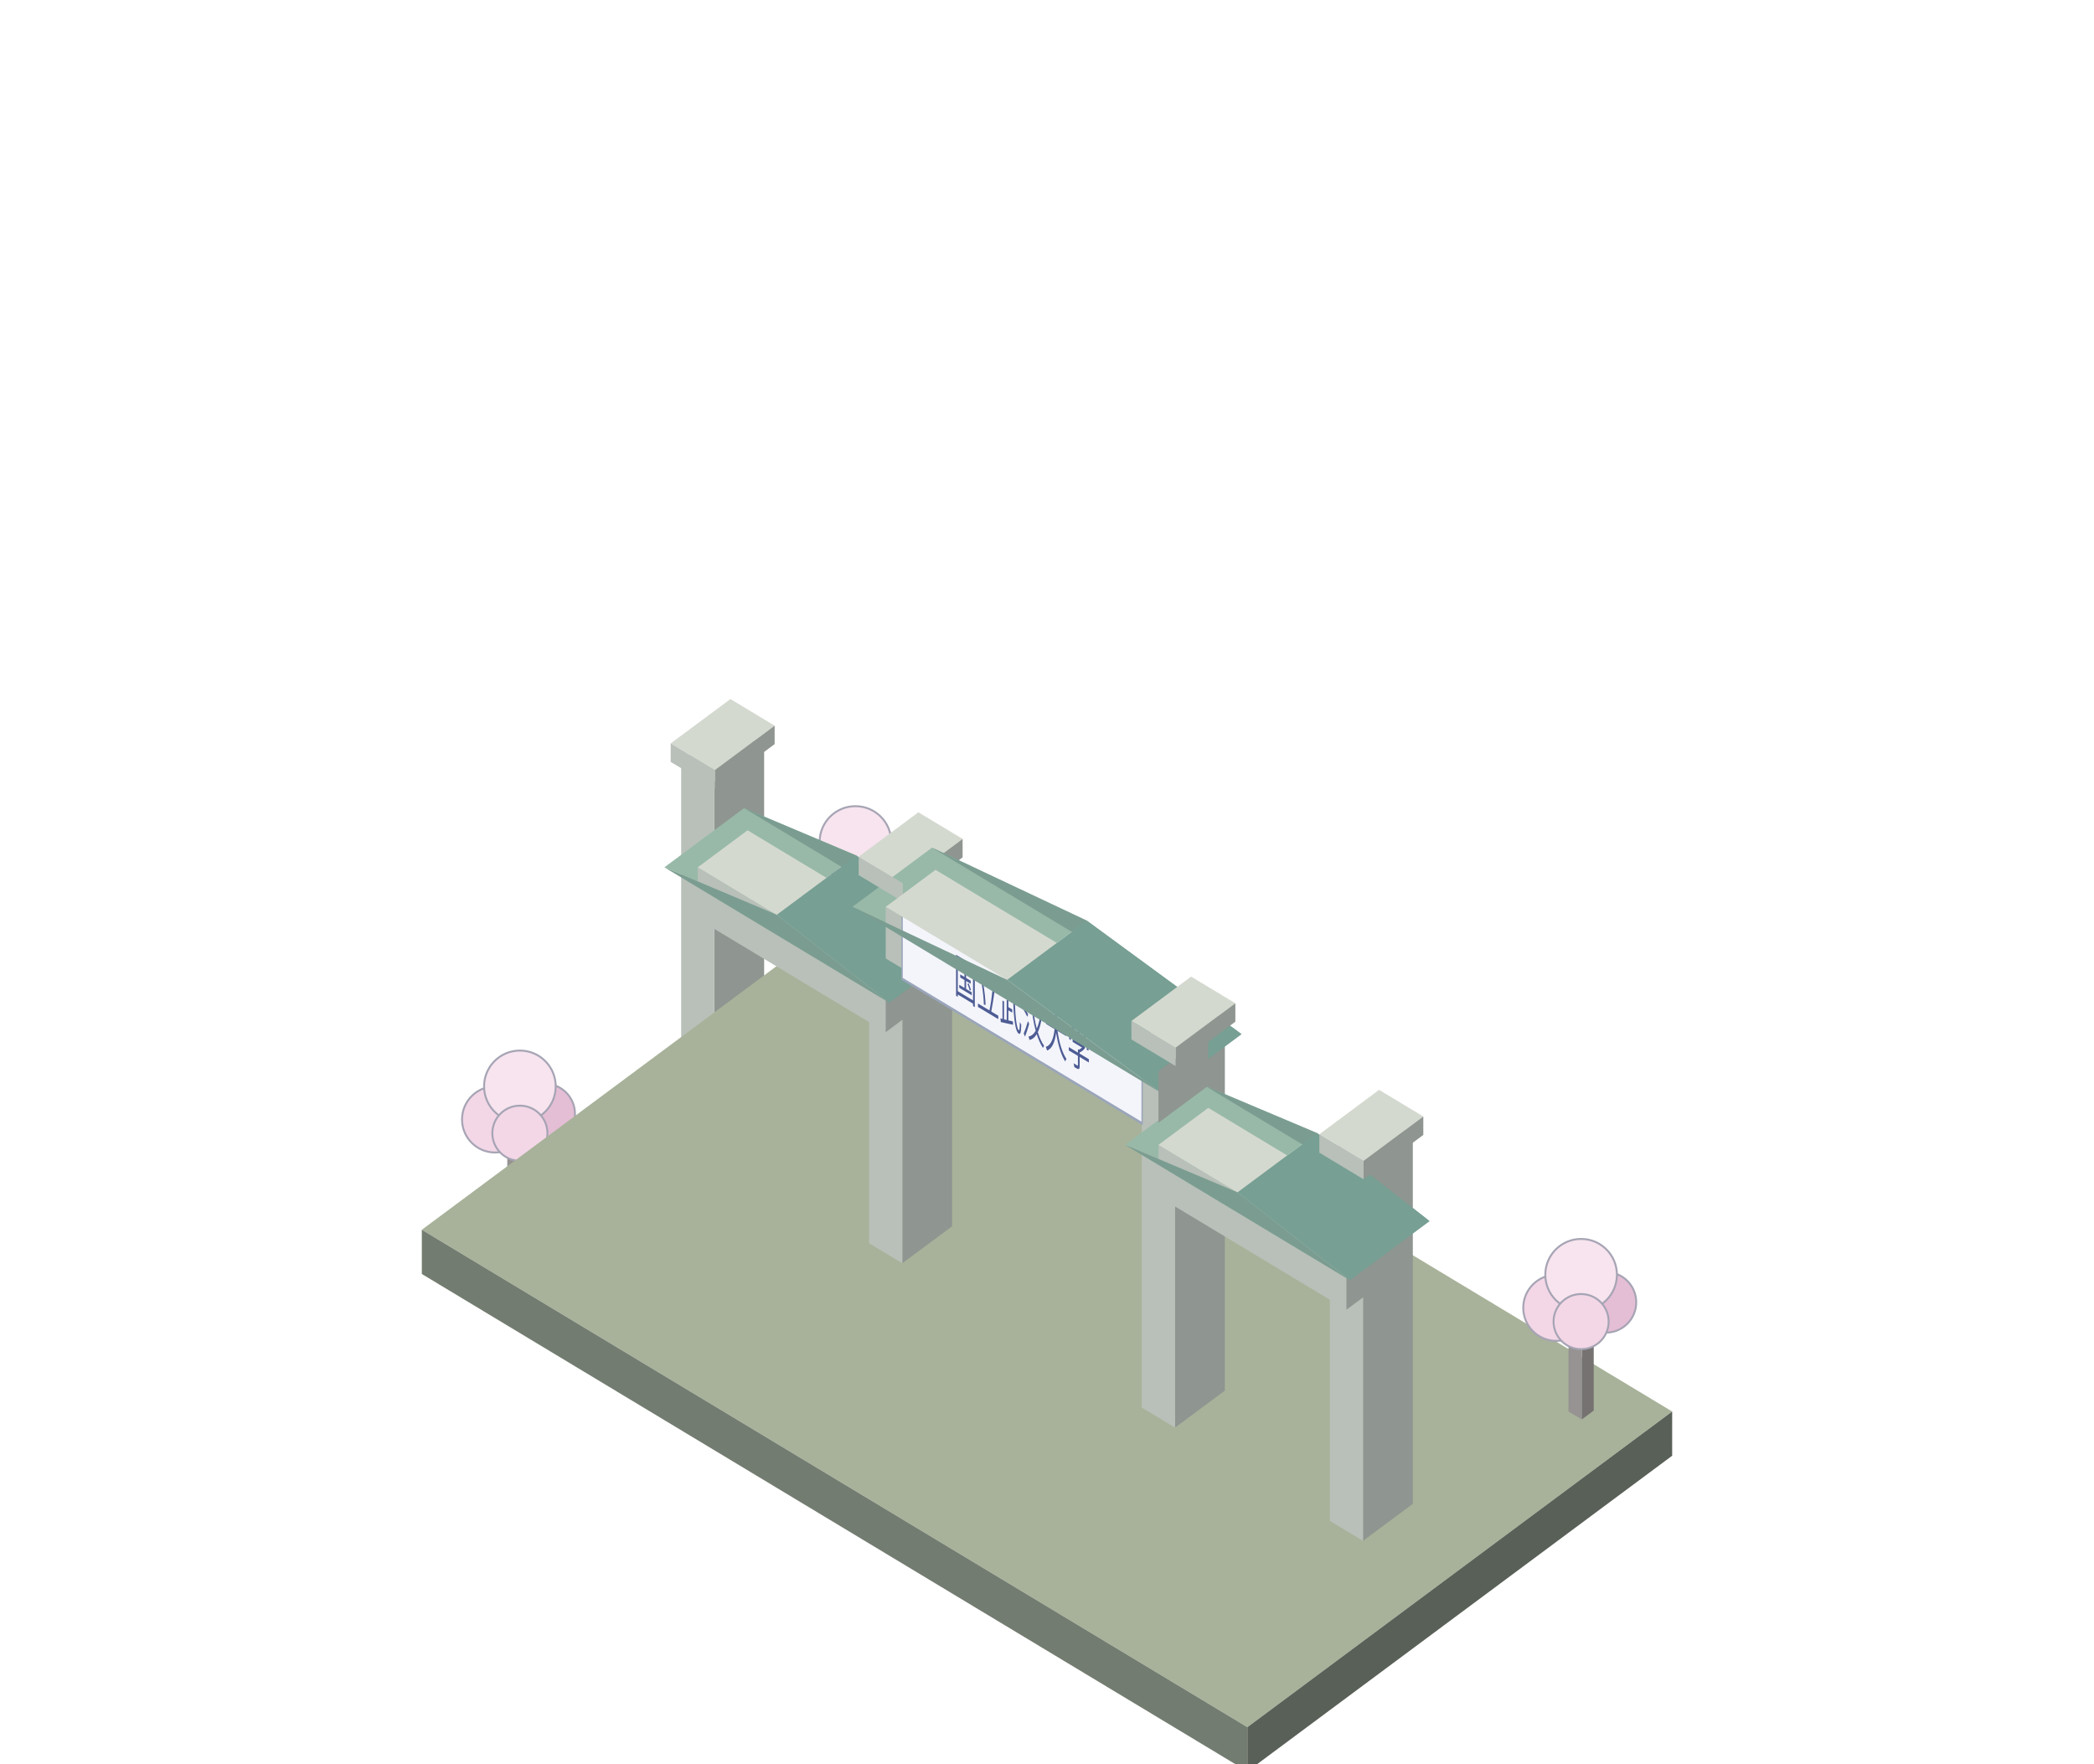
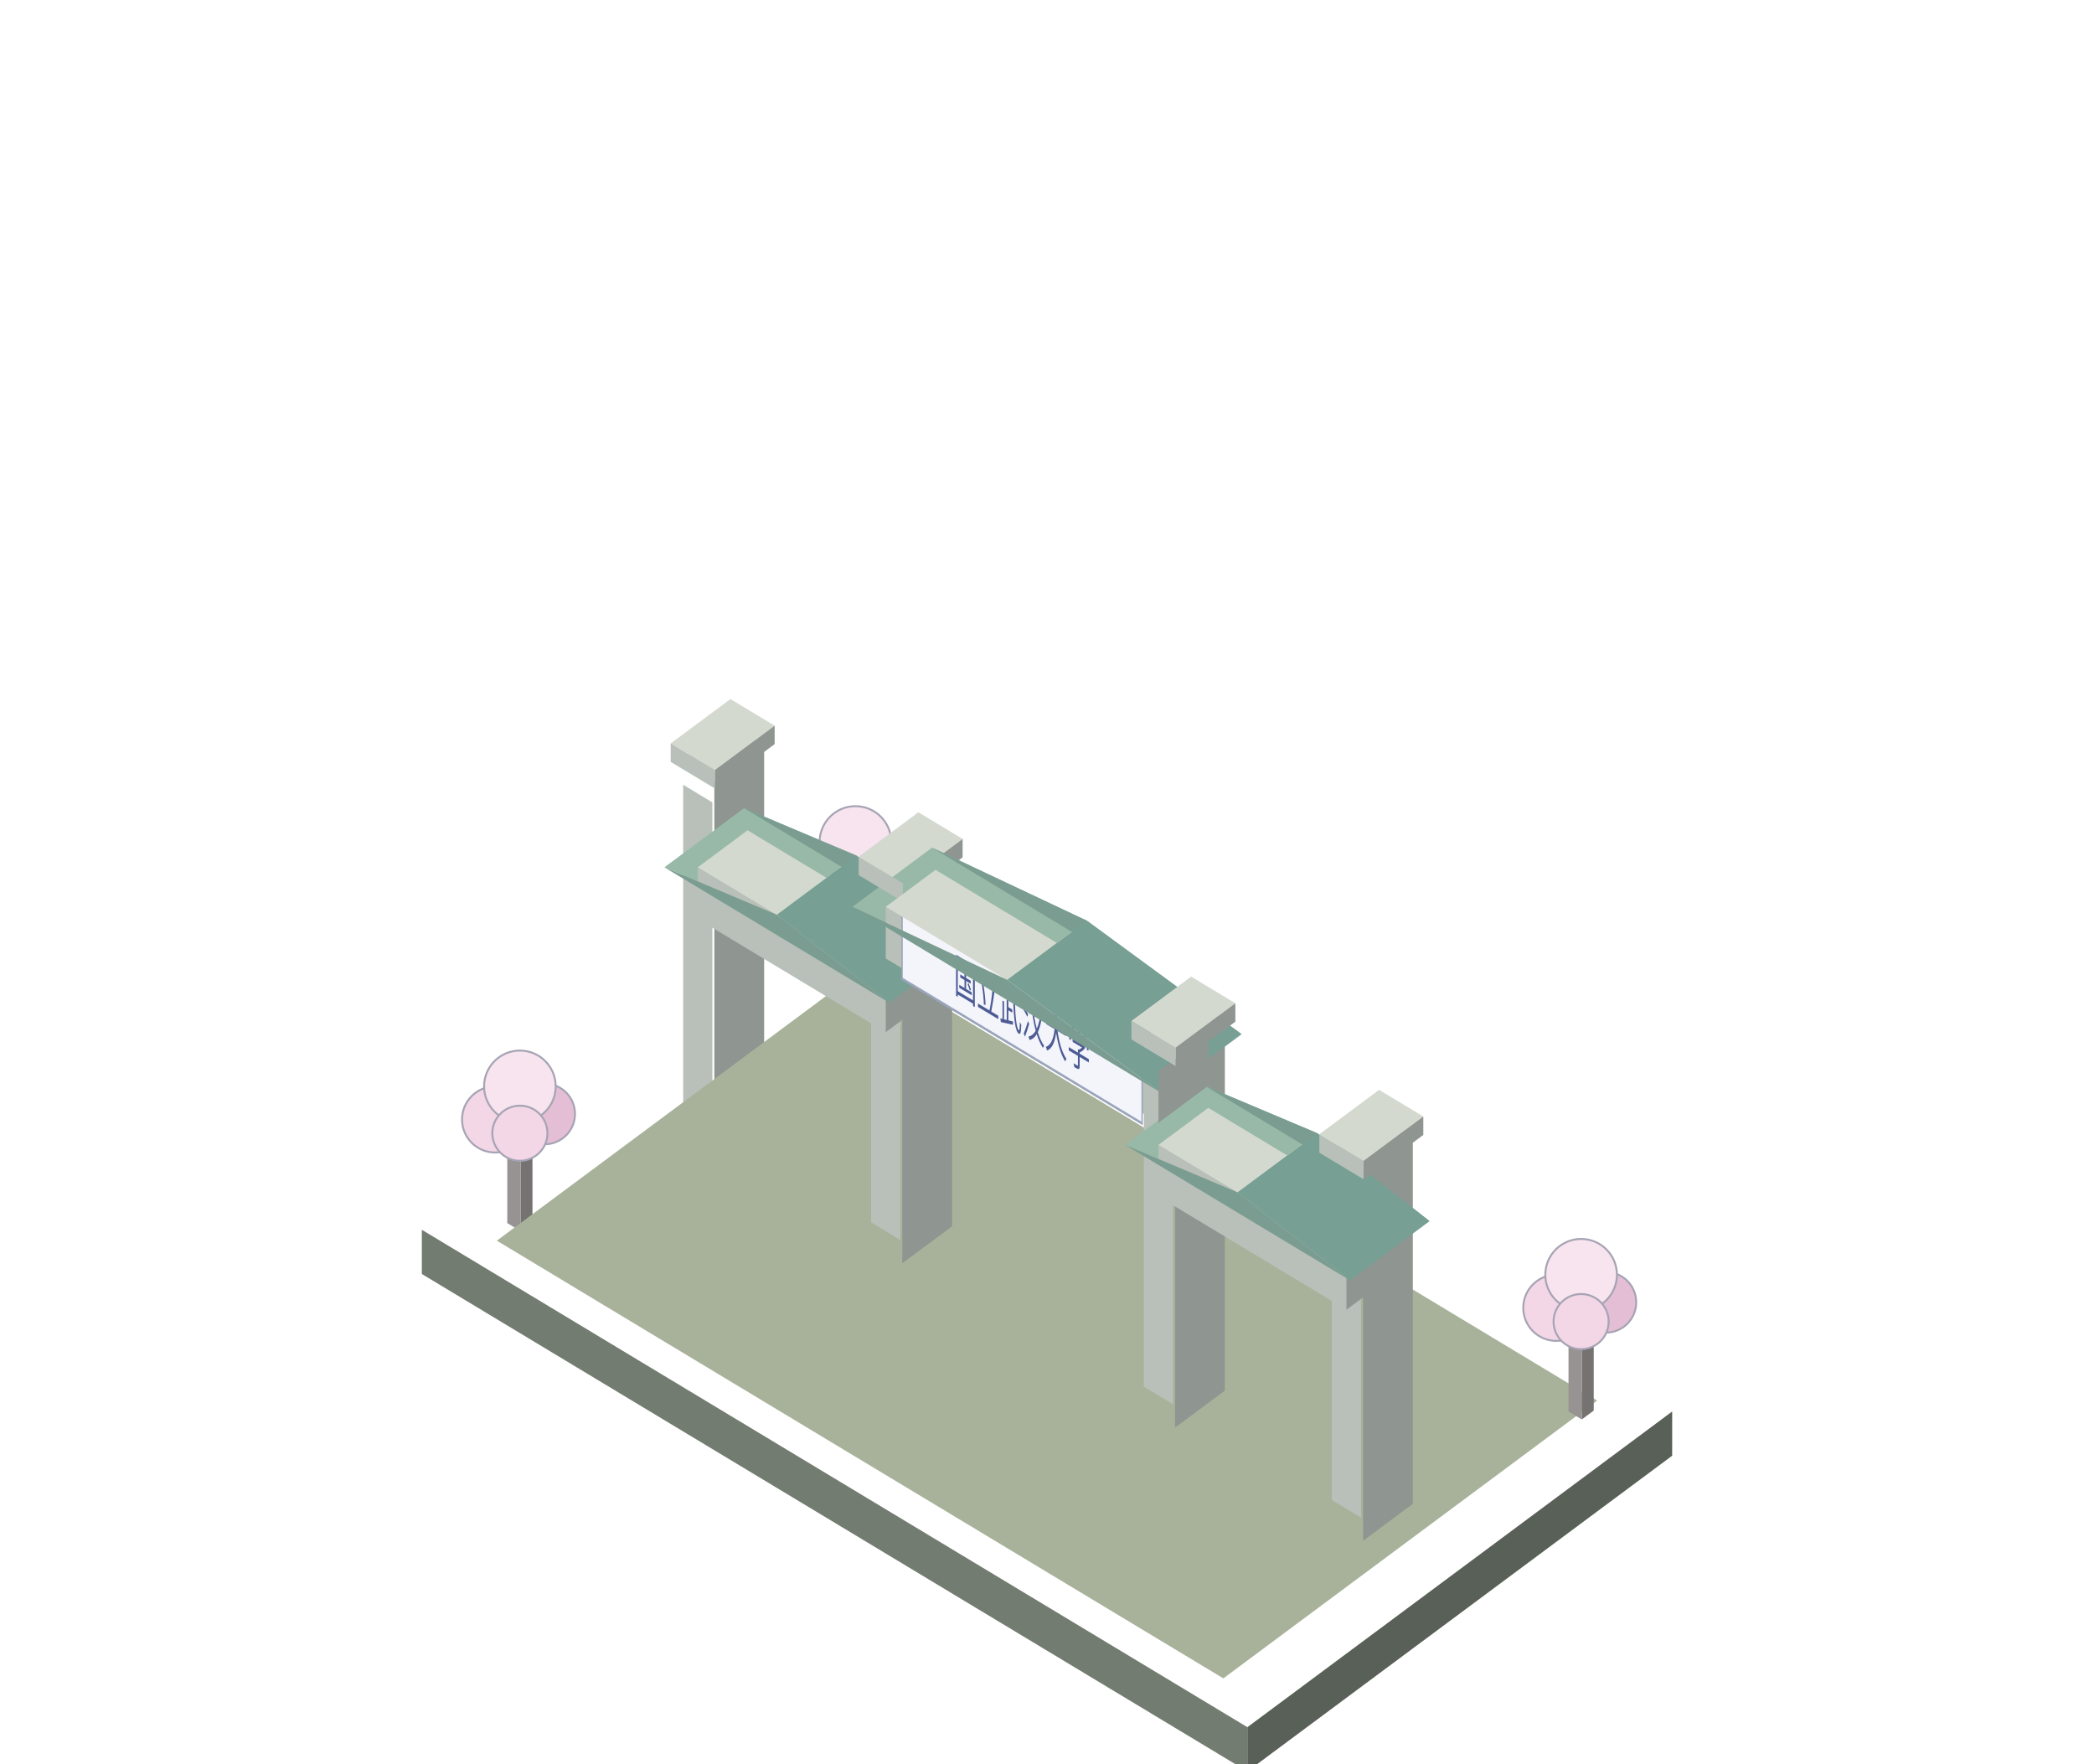
<svg xmlns="http://www.w3.org/2000/svg" width="760" height="640" viewBox="0 0 760 640">
  <polygon points="315.04,354.89 310.71,358.11 310.71,330.02 315.04,326.79" fill="#757271" stroke="none" stroke-width="0" stroke-linejoin="round" />
  <polygon points="310.71,358.11 305.89,355.21 305.89,327.12 310.71,330.02" fill="#969392" stroke="none" stroke-width="0" stroke-linejoin="round" />
  <polygon points="310.71,330.02 305.89,327.12 310.23,323.89 315.04,326.79" fill="#aaa0a1" stroke="none" stroke-width="0" stroke-linejoin="round" />
  <circle cx="301.47" cy="317.59" r="12" fill="#f3d7e7" stroke="#a6a4b4" stroke-width=".7" />
  <circle cx="319.47" cy="315.59" r="11" fill="#e4bed5" stroke="#a6a4b4" stroke-width=".7" />
  <circle cx="310.47" cy="305.59" r="13" fill="#f7e4ee" stroke="#a6a4b4" stroke-width=".7" />
  <circle cx="310.47" cy="322.59" r="10" fill="#f3d7e7" stroke="#a6a4b4" stroke-width=".7" />
  <polygon points="193.26,443.59 188.93,446.81 188.93,418.72 193.26,415.50" fill="#757271" stroke="none" stroke-width="0" stroke-linejoin="round" />
  <polygon points="188.93,446.81 184.11,443.91 184.11,415.82 188.93,418.72" fill="#969392" stroke="none" stroke-width="0" stroke-linejoin="round" />
  <polygon points="277.34,403.97 259.27,417.39 259.27,283.63 277.34,270.20" fill="#8f9590" stroke="none" stroke-width="0" stroke-linejoin="round" />
  <polygon points="188.93,418.72 184.11,415.82 188.45,412.59 193.26,415.50" fill="#aaa0a1" stroke="none" stroke-width="0" stroke-linejoin="round" />
-   <polygon points="259.27,417.39 247.23,410.14 247.23,276.37 259.27,283.63" fill="#b8c0b9" stroke="none" stroke-width="0" stroke-linejoin="round" />
+   <polygon points="258.55,408.93 247.95,402.55 247.95,284.83 258.55,291.22" fill="#b8c0b9" stroke="none" stroke-width="0" stroke-linejoin="round" />
  <circle cx="179.69" cy="406.29" r="12" fill="#f3d7e7" stroke="#a6a4b4" stroke-width=".7" />
  <circle cx="197.69" cy="404.29" r="11" fill="#e4bed5" stroke="#a6a4b4" stroke-width=".7" />
  <circle cx="188.69" cy="394.29" r="13" fill="#f7e4ee" stroke="#a6a4b4" stroke-width=".7" />
  <circle cx="188.69" cy="411.29" r="10" fill="#f3d7e7" stroke="#a6a4b4" stroke-width=".7" />
-   <polygon points="452.73,626.86 153.10,446.33 307.27,331.76 606.90,512.29" fill="#a8b29a" stroke="none" stroke-width="0" stroke-linejoin="round" />
+   <polygon points="444.00,609.15 180.33,450.29 316.00,349.47 579.67,508.33" fill="#a8b29a" stroke="none" stroke-width="0" stroke-linejoin="round" />
  <polygon points="281.94,332.00 241.14,314.78 270.05,293.30 310.85,310.52" fill="#98b9a8" stroke="none" stroke-width="0" stroke-linejoin="round" />
  <polygon points="351.65,342.46 310.85,310.52 270.05,293.30" fill="#7b9d91" stroke="none" stroke-width="0" stroke-linejoin="round" />
  <polygon points="345.56,445.07 327.49,458.49 327.49,324.73 345.56,311.30" fill="#8f9590" stroke="none" stroke-width="0" stroke-linejoin="round" />
  <polygon points="321.47,374.61 253.25,333.51 253.25,314.78 321.47,355.88" fill="#b8c0b9" stroke="none" stroke-width="0" stroke-linejoin="round" />
  <polygon points="321.47,355.88 253.25,314.78 271.32,301.35 339.54,342.45" fill="#d4d9cf" stroke="none" stroke-width="0" stroke-linejoin="round" />
-   <polygon points="327.49,458.49 315.45,451.24 315.45,317.48 327.49,324.73" fill="#b8c0b9" stroke="none" stroke-width="0" stroke-linejoin="round" />
+   <polygon points="326.77,450.03 316.17,443.65 316.17,325.94 326.77,332.32" fill="#b8c0b9" stroke="none" stroke-width="0" stroke-linejoin="round" />
  <polygon points="259.27,283.63 247.23,276.37 265.30,262.95 277.34,270.20" fill="#d4d9cf" stroke="none" stroke-width="0" stroke-linejoin="round" />
  <polygon points="322.74,363.94 241.14,314.78 281.94,332.00" fill="#7b9d91" stroke="none" stroke-width="0" stroke-linejoin="round" />
  <polygon points="339.54,361.18 321.47,374.61 321.47,355.88 339.54,342.45" fill="#8f9590" stroke="none" stroke-width="0" stroke-linejoin="round" />
  <polygon points="259.47,279.49 243.42,269.82 265.10,253.71 281.15,263.38" fill="#d4d9cf" stroke="none" stroke-width="0" stroke-linejoin="round" />
  <polygon points="281.15,270.07 259.47,286.18 259.47,279.49 281.15,263.38" fill="#8f9590" stroke="none" stroke-width="0" stroke-linejoin="round" />
  <polygon points="322.74,363.94 281.94,332.00 310.85,310.52 351.65,342.46" fill="#779f94" stroke="none" stroke-width="0" stroke-linejoin="round" />
  <polygon points="578.43,511.95 574.09,515.17 574.09,487.08 578.43,483.86" fill="#757271" stroke="none" stroke-width="0" stroke-linejoin="round" />
  <polygon points="574.09,515.17 569.28,512.27 569.28,484.18 574.09,487.08" fill="#969392" stroke="none" stroke-width="0" stroke-linejoin="round" />
  <polygon points="259.47,286.18 243.42,276.51 243.42,269.82 259.47,279.49" fill="#b8c0b9" stroke="none" stroke-width="0" stroke-linejoin="round" />
  <polygon points="452.73,642.91 153.10,462.38 153.10,446.33 452.73,626.86" fill="#737c70" stroke="none" stroke-width="0" stroke-linejoin="round" />
  <polygon points="574.09,487.08 569.28,484.18 573.61,480.96 578.43,483.86" fill="#aaa0a1" stroke="none" stroke-width="0" stroke-linejoin="round" />
  <circle cx="564.85" cy="474.66" r="12" fill="#f3d7e7" stroke="#a6a4b4" stroke-width=".7" />
  <circle cx="582.85" cy="472.66" r="11" fill="#e4bed5" stroke="#a6a4b4" stroke-width=".7" />
  <circle cx="573.85" cy="462.66" r="13" fill="#f7e4ee" stroke="#a6a4b4" stroke-width=".7" />
  <circle cx="573.85" cy="479.66" r="10" fill="#f3d7e7" stroke="#a6a4b4" stroke-width=".7" />
  <polygon points="327.49,324.73 315.45,317.48 333.52,304.05 345.56,311.30" fill="#d4d9cf" stroke="none" stroke-width="0" stroke-linejoin="round" />
  <polygon points="606.90,528.34 452.73,642.91 452.73,626.86 606.90,512.29" fill="#596057" stroke="none" stroke-width="0" stroke-linejoin="round" />
  <polygon points="327.69,320.59 311.64,310.92 333.32,294.81 349.37,304.48" fill="#d4d9cf" stroke="none" stroke-width="0" stroke-linejoin="round" />
  <polygon points="349.37,311.17 327.69,327.28 327.69,320.59 349.37,304.48" fill="#8f9590" stroke="none" stroke-width="0" stroke-linejoin="round" />
  <polygon points="444.55,504.71 426.48,518.13 426.48,384.37 444.55,370.94" fill="#8f9590" stroke="none" stroke-width="0" stroke-linejoin="round" />
  <polygon points="365.55,355.62 309.37,329.13 338.27,307.64 394.45,334.14" fill="#98b9a8" stroke="none" stroke-width="0" stroke-linejoin="round" />
  <polygon points="327.69,327.28 311.64,317.61 311.64,310.92 327.69,320.59" fill="#b8c0b9" stroke="none" stroke-width="0" stroke-linejoin="round" />
-   <polygon points="426.48,518.13 414.44,510.88 414.44,377.11 426.48,384.37" fill="#b8c0b9" stroke="none" stroke-width="0" stroke-linejoin="round" />
+   <polygon points="425.76,509.67 415.16,503.29 415.16,385.57 425.76,391.96" fill="#b8c0b9" stroke="none" stroke-width="0" stroke-linejoin="round" />
  <polygon points="450.63,375.34 394.45,334.14 338.27,307.64" fill="#7b9d91" stroke="none" stroke-width="0" stroke-linejoin="round" />
  <polygon points="420.46,407.49 321.47,347.86 321.47,329.13 420.46,388.77" fill="#b8c0b9" stroke="none" stroke-width="0" stroke-linejoin="round" />
  <g transform="matrix(0.48394 0.29157 0 1 327.41 348.25)">
    <rect y="-18" width="180" height="25" fill="#f4f5fb" stroke="#9aa5bb" />
    <text x="90" y="0" text-anchor="middle" fill="#4d5c94" font-family="Microsoft YaHei, sans-serif" font-size="17">国立武汉大学</text>
  </g>
  <polygon points="420.46,388.77 321.47,329.13 339.54,315.70 438.53,375.34" fill="#d4d9cf" stroke="none" stroke-width="0" stroke-linejoin="round" />
  <polygon points="421.73,396.82 309.37,329.13 365.55,355.62" fill="#7b9d91" stroke="none" stroke-width="0" stroke-linejoin="round" />
  <polygon points="449.15,432.74 408.35,415.52 437.26,394.04 478.06,411.26" fill="#98b9a8" stroke="none" stroke-width="0" stroke-linejoin="round" />
  <polygon points="421.73,396.82 365.55,355.62 394.45,334.14 450.63,375.34" fill="#779f94" stroke="none" stroke-width="0" stroke-linejoin="round" />
  <polygon points="518.86,443.20 478.06,411.26 437.26,394.04" fill="#7b9d91" stroke="none" stroke-width="0" stroke-linejoin="round" />
  <polygon points="438.53,394.07 420.46,407.49 420.46,388.77 438.53,375.34" fill="#8f9590" stroke="none" stroke-width="0" stroke-linejoin="round" />
  <polygon points="512.77,545.81 494.70,559.24 494.70,425.47 512.77,412.04" fill="#8f9590" stroke="none" stroke-width="0" stroke-linejoin="round" />
  <polygon points="488.68,475.35 420.46,434.25 420.46,415.52 488.68,456.62" fill="#b8c0b9" stroke="none" stroke-width="0" stroke-linejoin="round" />
  <polygon points="488.68,456.62 420.46,415.52 438.53,402.09 506.75,443.20" fill="#d4d9cf" stroke="none" stroke-width="0" stroke-linejoin="round" />
-   <polygon points="494.70,559.24 482.66,551.98 482.66,418.22 494.70,425.47" fill="#b8c0b9" stroke="none" stroke-width="0" stroke-linejoin="round" />
+   <polygon points="493.98,550.78 483.38,544.39 483.38,426.68 493.98,433.06" fill="#b8c0b9" stroke="none" stroke-width="0" stroke-linejoin="round" />
  <polygon points="426.48,384.37 414.44,377.11 432.51,363.69 444.55,370.94" fill="#d4d9cf" stroke="none" stroke-width="0" stroke-linejoin="round" />
  <polygon points="489.95,464.68 408.35,415.52 449.15,432.74" fill="#7b9d91" stroke="none" stroke-width="0" stroke-linejoin="round" />
  <polygon points="506.75,461.92 488.68,475.35 488.68,456.62 506.75,443.20" fill="#8f9590" stroke="none" stroke-width="0" stroke-linejoin="round" />
  <polygon points="426.68,380.23 410.63,370.56 432.31,354.45 448.36,364.12" fill="#d4d9cf" stroke="none" stroke-width="0" stroke-linejoin="round" />
  <polygon points="448.36,370.81 426.68,386.92 426.68,380.23 448.36,364.12" fill="#8f9590" stroke="none" stroke-width="0" stroke-linejoin="round" />
  <polygon points="489.95,464.68 449.15,432.74 478.06,411.26 518.86,443.20" fill="#779f94" stroke="none" stroke-width="0" stroke-linejoin="round" />
  <polygon points="426.68,386.92 410.63,377.25 410.63,370.56 426.68,380.23" fill="#b8c0b9" stroke="none" stroke-width="0" stroke-linejoin="round" />
  <polygon points="494.70,425.47 482.66,418.22 500.73,404.79 512.77,412.04" fill="#d4d9cf" stroke="none" stroke-width="0" stroke-linejoin="round" />
  <polygon points="494.90,421.33 478.85,411.66 500.53,395.55 516.58,405.22" fill="#d4d9cf" stroke="none" stroke-width="0" stroke-linejoin="round" />
  <polygon points="516.58,411.91 494.90,428.02 494.90,421.33 516.58,405.22" fill="#8f9590" stroke="none" stroke-width="0" stroke-linejoin="round" />
  <polygon points="494.90,428.02 478.85,418.35 478.85,411.66 494.90,421.33" fill="#b8c0b9" stroke="none" stroke-width="0" stroke-linejoin="round" />
</svg>
